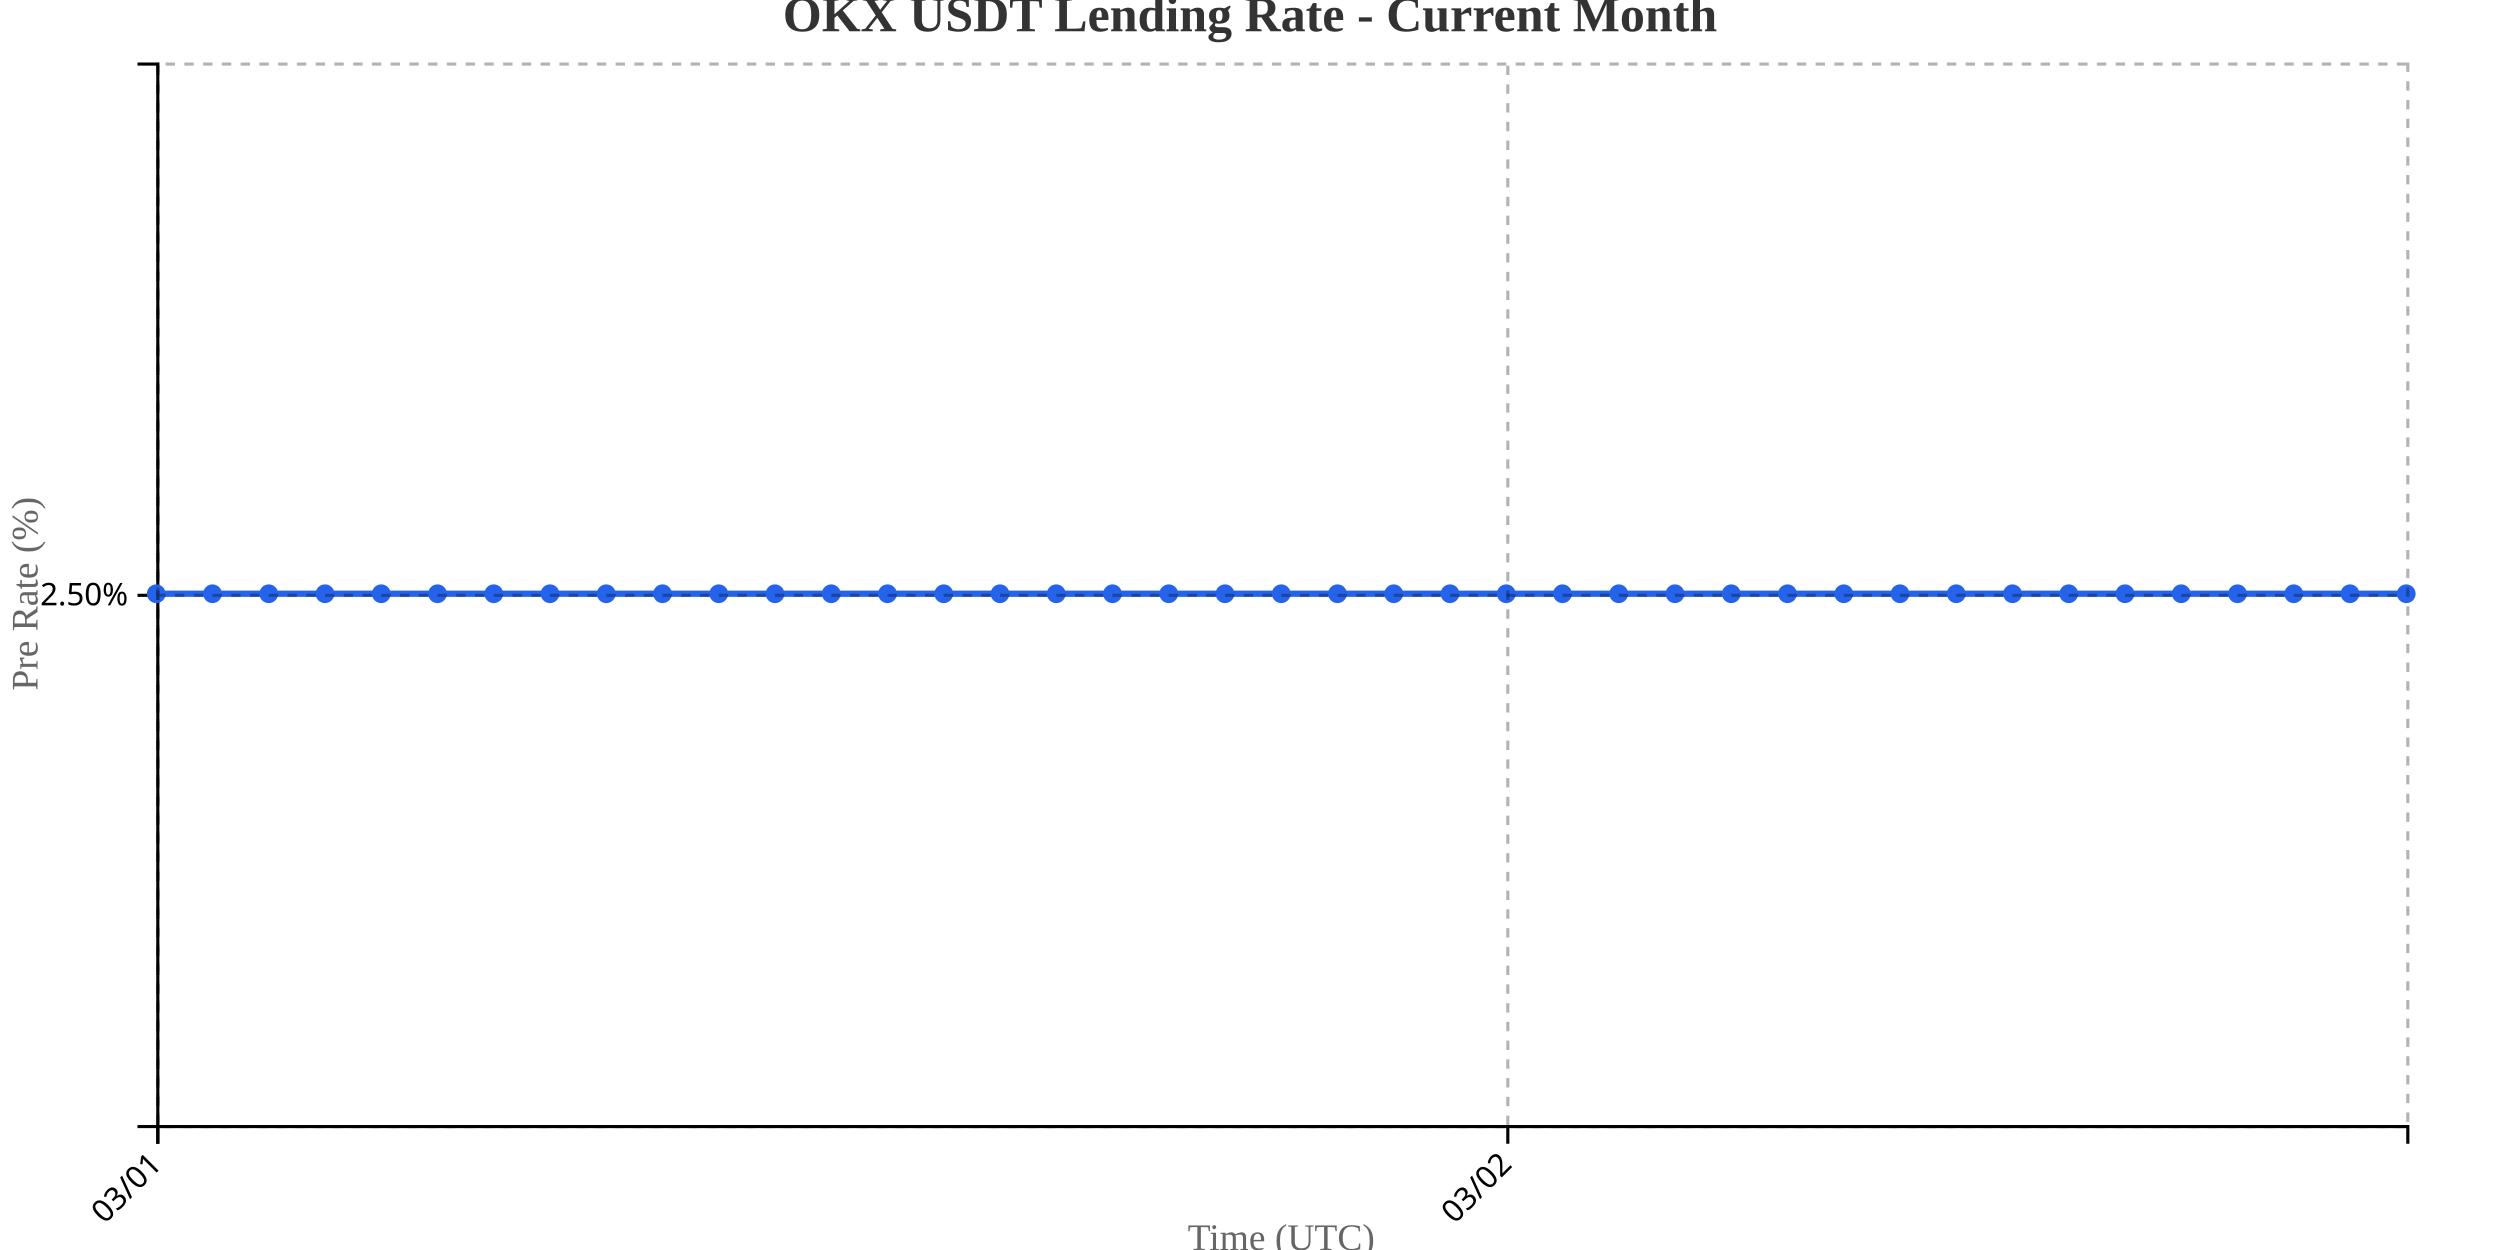
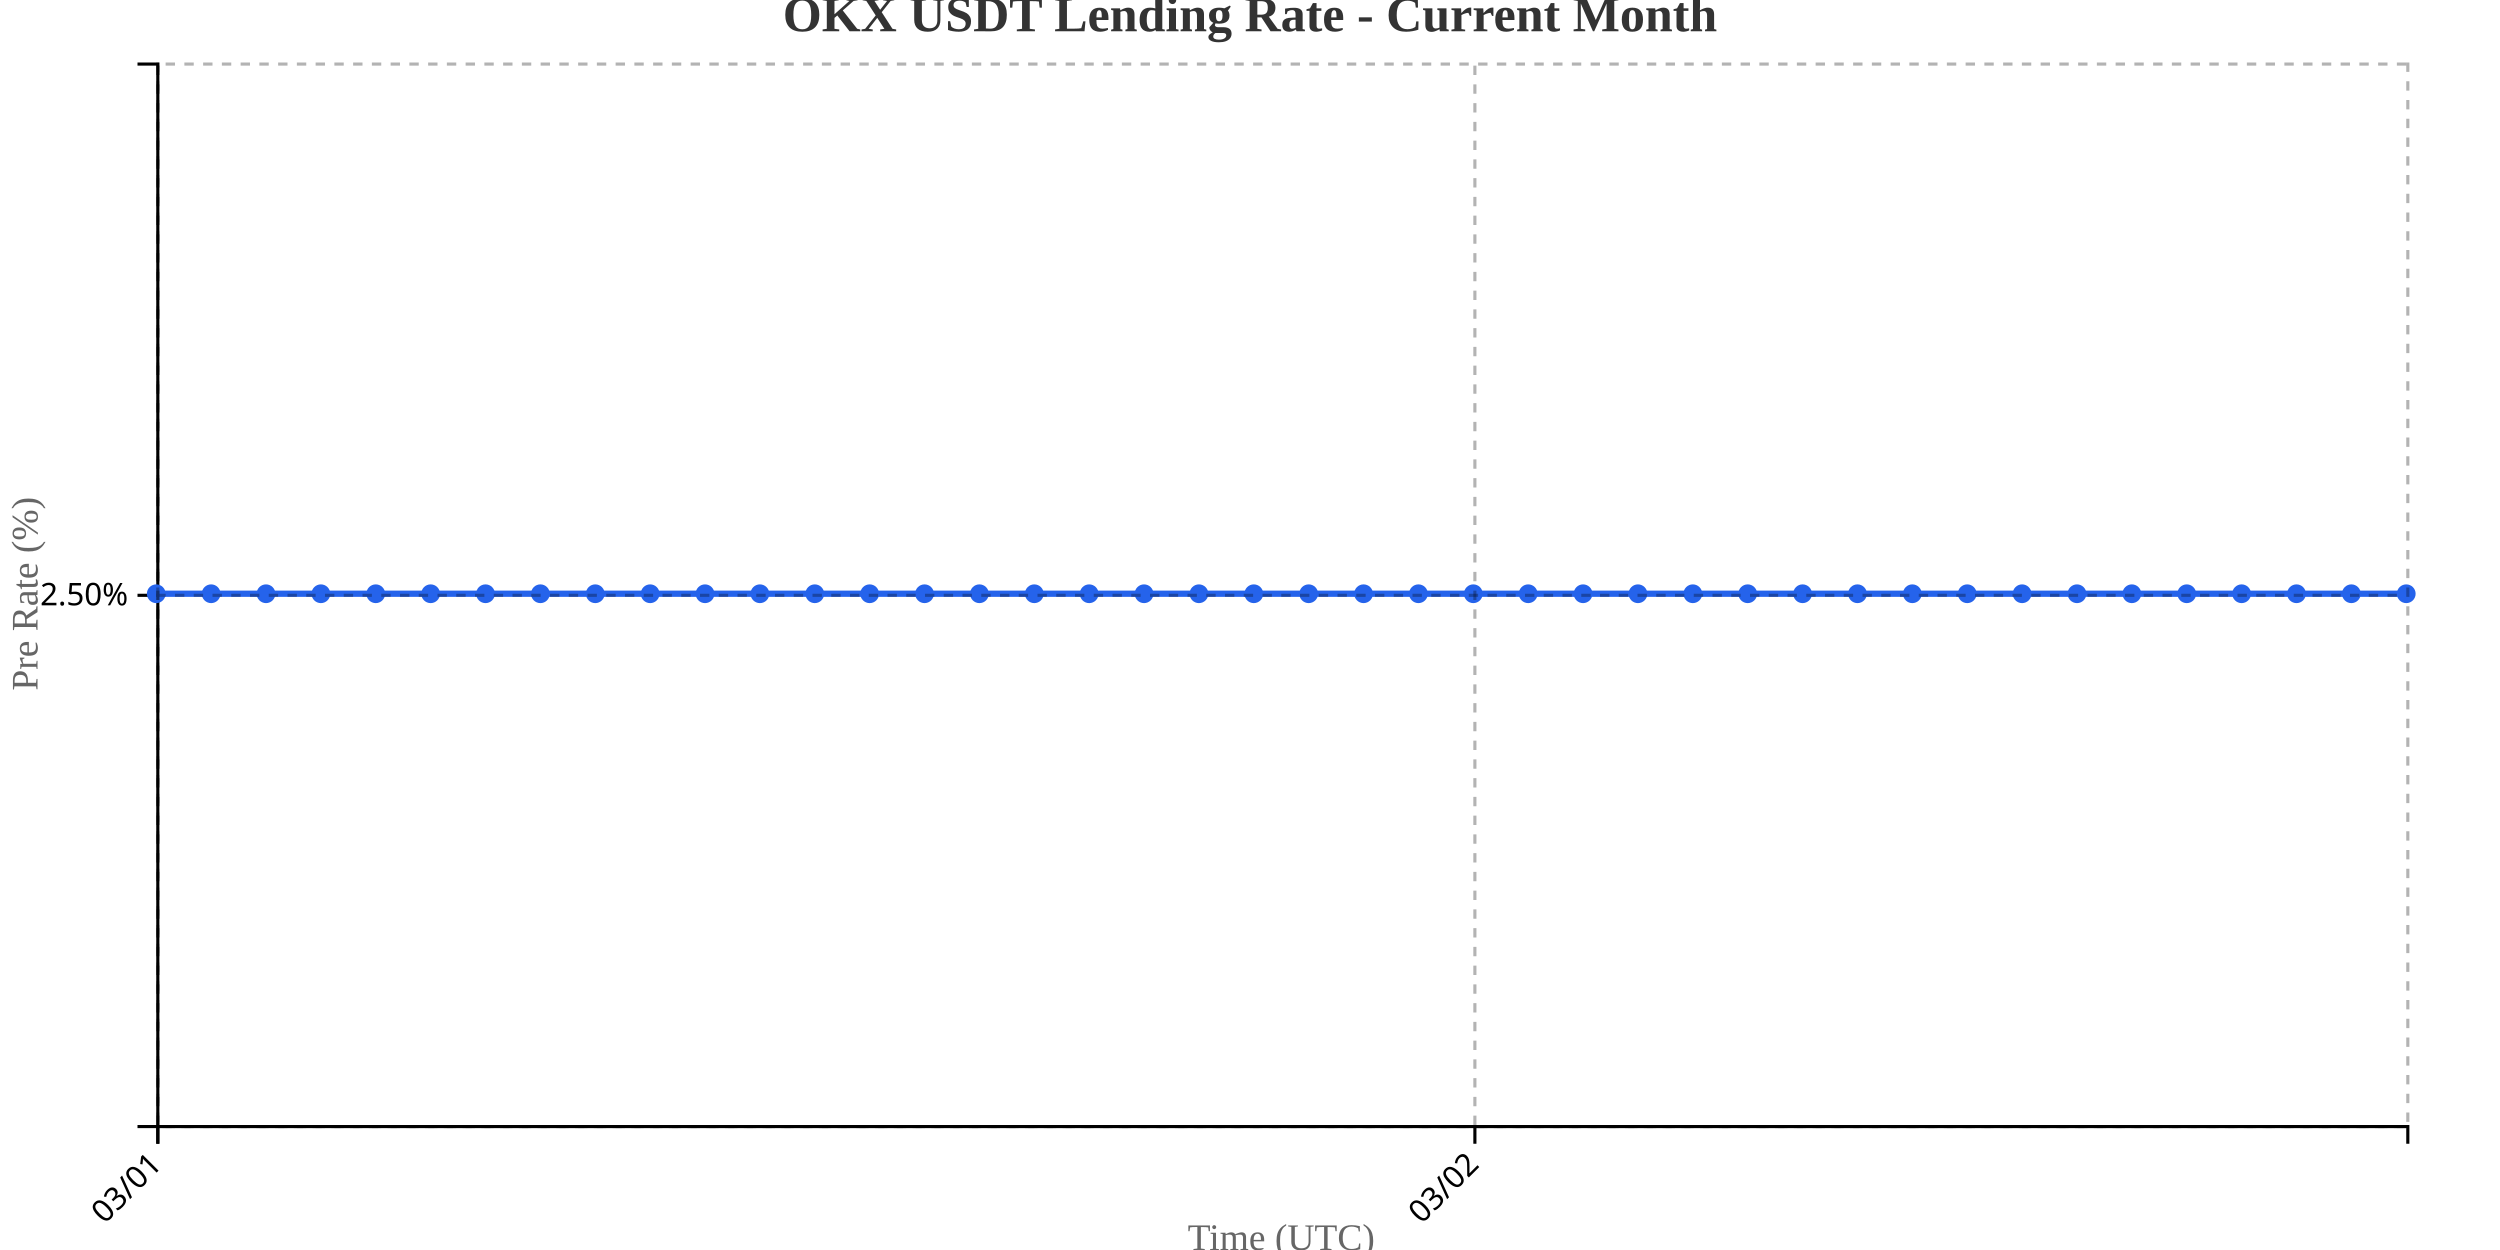
<svg xmlns="http://www.w3.org/2000/svg" width="800" height="400">
  <g transform="translate(50,20)">
    <g transform="translate(0,340)" fill="none" font-size="10" font-family="sans-serif" text-anchor="middle">
      <path class="domain" stroke="currentColor" d="M0.5,6V0.5H720.5V6" />
      <g class="tick" opacity="1" transform="translate(0.5,0)">
        <line stroke="currentColor" y2="6" />
        <text fill="currentColor" y="9" dy=".15em" style="text-anchor: end;" dx="-.8em" transform="rotate(-45)">03/01</text>
      </g>
-       <g class="tick" opacity="1" transform="translate(432.5,0)">
+       <g class="tick" opacity="1" transform="translate(421.9634,0)">
        <line stroke="currentColor" y2="6" />
        <text fill="currentColor" y="9" dy=".15em" style="text-anchor: end;" dx="-.8em" transform="rotate(-45)">03/02</text>
      </g>
    </g>
    <g fill="none" font-size="10" font-family="sans-serif" text-anchor="end">
      <path class="domain" stroke="currentColor" d="M-6,340.5H0.5V0.5H-6" />
      <g class="tick" opacity="1" transform="translate(0,170.5)">
        <line stroke="currentColor" x2="-6" />
        <text fill="currentColor" x="-9" dy="0.32em">2.50%</text>
      </g>
    </g>
    <text transform="rotate(-90)" y="-50" x="-170" dy="1em" style="text-anchor: middle; font-size: 12px; fill: #666;">Pre Rate (%)</text>
    <text transform="translate(360, 380)" style="text-anchor: middle; font-size: 12px; fill: #666;">Time (UTC)</text>
-     <path fill="none" stroke="#2563eb" stroke-width="2" d="M0,170C6,170,12,170,18,170C24,170,30,170,36,170C42,170,48,170,54,170C60,170,66,170,72,170C78,170,84,170,90,170C96,170,102,170,108,170C114,170,120,170,126,170C132,170,138,170,144,170C150,170,156,170,162,170C168,170,174,170,180,170C186,170,192,170,198,170C204,170,210,170,216,170C222,170,228,170,234,170C240,170,246,170,252,170C258,170,264,170,270,170C276,170,282,170,288,170C294,170,300,170,306,170C312,170,318,170,324,170C330,170,336,170,342,170C348,170,354,170,360,170C366,170,372,170,378,170C384,170,390,170,396,170C402,170,408,170,414,170C420,170,426,170,432,170C438,170,444,170,450,170C456,170,462,170,468,170C474,170,480,170,486,170C492,170,498,170,504,170C510,170,516,170,522,170C528,170,534,170,540,170C546,170,552,170,558,170C564,170,570,170,576,170C582,170,588,170,594,170C600,170,606,170,612,170C618,170,624,170,630,170C636,170,642,170,648,170C654,170,660,170,666,170C672,170,678,170,684,170C690,170,696,170,702,170C708,170,714,170,720,170" />
+     <path fill="none" stroke="#2563eb" stroke-width="2" d="M0,170C5.854,170,11.707,170,17.561,170C23.415,170,29.268,170,35.122,170C40.976,170,46.829,170,52.683,170C58.537,170,64.39,170,70.244,170C76.098,170,81.951,170,87.805,170C93.659,170,99.512,170,105.366,170C111.22,170,117.073,170,122.927,170C128.78,170,134.634,170,140.488,170C146.341,170,152.195,170,158.049,170C163.902,170,169.756,170,175.61,170C181.463,170,187.317,170,193.171,170C199.024,170,204.878,170,210.732,170C216.585,170,222.439,170,228.293,170C234.146,170,240,170,245.854,170C251.707,170,257.561,170,263.415,170C269.268,170,275.122,170,280.976,170C286.829,170,292.683,170,298.537,170C304.39,170,310.244,170,316.098,170C321.951,170,327.805,170,333.659,170C339.512,170,345.366,170,351.22,170C357.073,170,362.927,170,368.78,170C374.634,170,380.488,170,386.341,170C392.195,170,398.049,170,403.902,170C409.756,170,415.61,170,421.463,170C427.317,170,433.171,170,439.024,170C444.878,170,450.732,170,456.585,170C462.439,170,468.293,170,474.146,170C480,170,485.854,170,491.707,170C497.561,170,503.415,170,509.268,170C515.122,170,520.976,170,526.829,170C532.683,170,538.537,170,544.39,170C550.244,170,556.098,170,561.951,170C567.805,170,573.659,170,579.512,170C585.366,170,591.22,170,597.073,170C602.927,170,608.78,170,614.634,170C620.488,170,626.341,170,632.195,170C638.049,170,643.902,170,649.756,170C655.61,170,661.463,170,667.317,170C673.171,170,679.024,170,684.878,170C690.732,170,696.585,170,702.439,170C708.293,170,714.146,170,720,170" />
    <circle class="dot" cx="0" cy="170" r="3" fill="#2563eb" />
-     <circle class="dot" cx="18" cy="170" r="3" fill="#2563eb" />
-     <circle class="dot" cx="36" cy="170" r="3" fill="#2563eb" />
-     <circle class="dot" cx="54" cy="170" r="3" fill="#2563eb" />
-     <circle class="dot" cx="72" cy="170" r="3" fill="#2563eb" />
-     <circle class="dot" cx="90" cy="170" r="3" fill="#2563eb" />
-     <circle class="dot" cx="108" cy="170" r="3" fill="#2563eb" />
-     <circle class="dot" cx="126" cy="170" r="3" fill="#2563eb" />
-     <circle class="dot" cx="144" cy="170" r="3" fill="#2563eb" />
-     <circle class="dot" cx="162" cy="170" r="3" fill="#2563eb" />
-     <circle class="dot" cx="180" cy="170" r="3" fill="#2563eb" />
-     <circle class="dot" cx="198" cy="170" r="3" fill="#2563eb" />
-     <circle class="dot" cx="216" cy="170" r="3" fill="#2563eb" />
-     <circle class="dot" cx="234" cy="170" r="3" fill="#2563eb" />
-     <circle class="dot" cx="252" cy="170" r="3" fill="#2563eb" />
-     <circle class="dot" cx="270" cy="170" r="3" fill="#2563eb" />
-     <circle class="dot" cx="288" cy="170" r="3" fill="#2563eb" />
-     <circle class="dot" cx="306" cy="170" r="3" fill="#2563eb" />
-     <circle class="dot" cx="324" cy="170" r="3" fill="#2563eb" />
-     <circle class="dot" cx="342" cy="170" r="3" fill="#2563eb" />
-     <circle class="dot" cx="360" cy="170" r="3" fill="#2563eb" />
-     <circle class="dot" cx="378" cy="170" r="3" fill="#2563eb" />
-     <circle class="dot" cx="396" cy="170" r="3" fill="#2563eb" />
-     <circle class="dot" cx="414" cy="170" r="3" fill="#2563eb" />
-     <circle class="dot" cx="432" cy="170" r="3" fill="#2563eb" />
-     <circle class="dot" cx="450" cy="170" r="3" fill="#2563eb" />
-     <circle class="dot" cx="468" cy="170" r="3" fill="#2563eb" />
-     <circle class="dot" cx="486" cy="170" r="3" fill="#2563eb" />
-     <circle class="dot" cx="504" cy="170" r="3" fill="#2563eb" />
-     <circle class="dot" cx="522" cy="170" r="3" fill="#2563eb" />
-     <circle class="dot" cx="540" cy="170" r="3" fill="#2563eb" />
-     <circle class="dot" cx="558" cy="170" r="3" fill="#2563eb" />
-     <circle class="dot" cx="576" cy="170" r="3" fill="#2563eb" />
-     <circle class="dot" cx="594" cy="170" r="3" fill="#2563eb" />
-     <circle class="dot" cx="612" cy="170" r="3" fill="#2563eb" />
-     <circle class="dot" cx="630" cy="170" r="3" fill="#2563eb" />
-     <circle class="dot" cx="648" cy="170" r="3" fill="#2563eb" />
-     <circle class="dot" cx="666" cy="170" r="3" fill="#2563eb" />
-     <circle class="dot" cx="684" cy="170" r="3" fill="#2563eb" />
-     <circle class="dot" cx="702" cy="170" r="3" fill="#2563eb" />
+     <circle class="dot" cx="17.561" cy="170" r="3" fill="#2563eb" />
+     <circle class="dot" cx="35.122" cy="170" r="3" fill="#2563eb" />
+     <circle class="dot" cx="52.683" cy="170" r="3" fill="#2563eb" />
+     <circle class="dot" cx="70.244" cy="170" r="3" fill="#2563eb" />
+     <circle class="dot" cx="87.805" cy="170" r="3" fill="#2563eb" />
+     <circle class="dot" cx="105.366" cy="170" r="3" fill="#2563eb" />
+     <circle class="dot" cx="122.927" cy="170" r="3" fill="#2563eb" />
+     <circle class="dot" cx="140.488" cy="170" r="3" fill="#2563eb" />
+     <circle class="dot" cx="158.049" cy="170" r="3" fill="#2563eb" />
+     <circle class="dot" cx="175.61" cy="170" r="3" fill="#2563eb" />
+     <circle class="dot" cx="193.171" cy="170" r="3" fill="#2563eb" />
+     <circle class="dot" cx="210.732" cy="170" r="3" fill="#2563eb" />
+     <circle class="dot" cx="228.293" cy="170" r="3" fill="#2563eb" />
+     <circle class="dot" cx="245.854" cy="170" r="3" fill="#2563eb" />
+     <circle class="dot" cx="263.415" cy="170" r="3" fill="#2563eb" />
+     <circle class="dot" cx="280.976" cy="170" r="3" fill="#2563eb" />
+     <circle class="dot" cx="298.537" cy="170" r="3" fill="#2563eb" />
+     <circle class="dot" cx="316.098" cy="170" r="3" fill="#2563eb" />
+     <circle class="dot" cx="333.659" cy="170" r="3" fill="#2563eb" />
+     <circle class="dot" cx="351.22" cy="170" r="3" fill="#2563eb" />
+     <circle class="dot" cx="368.78" cy="170" r="3" fill="#2563eb" />
+     <circle class="dot" cx="386.341" cy="170" r="3" fill="#2563eb" />
+     <circle class="dot" cx="403.902" cy="170" r="3" fill="#2563eb" />
+     <circle class="dot" cx="421.463" cy="170" r="3" fill="#2563eb" />
+     <circle class="dot" cx="439.024" cy="170" r="3" fill="#2563eb" />
+     <circle class="dot" cx="456.585" cy="170" r="3" fill="#2563eb" />
+     <circle class="dot" cx="474.146" cy="170" r="3" fill="#2563eb" />
+     <circle class="dot" cx="491.707" cy="170" r="3" fill="#2563eb" />
+     <circle class="dot" cx="509.268" cy="170" r="3" fill="#2563eb" />
+     <circle class="dot" cx="526.829" cy="170" r="3" fill="#2563eb" />
+     <circle class="dot" cx="544.39" cy="170" r="3" fill="#2563eb" />
+     <circle class="dot" cx="561.951" cy="170" r="3" fill="#2563eb" />
+     <circle class="dot" cx="579.512" cy="170" r="3" fill="#2563eb" />
+     <circle class="dot" cx="597.073" cy="170" r="3" fill="#2563eb" />
+     <circle class="dot" cx="614.634" cy="170" r="3" fill="#2563eb" />
+     <circle class="dot" cx="632.195" cy="170" r="3" fill="#2563eb" />
+     <circle class="dot" cx="649.756" cy="170" r="3" fill="#2563eb" />
+     <circle class="dot" cx="667.317" cy="170" r="3" fill="#2563eb" />
+     <circle class="dot" cx="684.878" cy="170" r="3" fill="#2563eb" />
+     <circle class="dot" cx="702.439" cy="170" r="3" fill="#2563eb" />
    <circle class="dot" cx="720" cy="170" r="3" fill="#2563eb" />
    <g class="grid" transform="translate(0,340)" fill="none" font-size="10" font-family="sans-serif" text-anchor="middle" style="stroke-dasharray: 3,3; opacity: 0.3;">
      <path class="domain" stroke="currentColor" d="M0.5,-340V0.5H720.5V-340" />
      <g class="tick" opacity="1" transform="translate(0.5,0)">
        <line stroke="currentColor" y2="-340" />
        <text fill="currentColor" y="3" dy="0.71em" />
      </g>
-       <g class="tick" opacity="1" transform="translate(432.5,0)">
+       <g class="tick" opacity="1" transform="translate(421.9634,0)">
        <line stroke="currentColor" y2="-340" />
        <text fill="currentColor" y="3" dy="0.71em" />
      </g>
    </g>
    <g class="grid" fill="none" font-size="10" font-family="sans-serif" text-anchor="end" style="stroke-dasharray: 3,3; opacity: 0.3;">
      <path class="domain" stroke="currentColor" d="M720,340.5H0.5V0.5H720" />
      <g class="tick" opacity="1" transform="translate(0,170.5)">
        <line stroke="currentColor" x2="720" />
        <text fill="currentColor" x="-3" dy="0.32em" />
      </g>
    </g>
  </g>
  <text x="400" y="10" text-anchor="middle" style="font-size: 16px; font-weight: bold; fill: #333;">OKX USDT Lending Rate - Current Month</text>
</svg>
